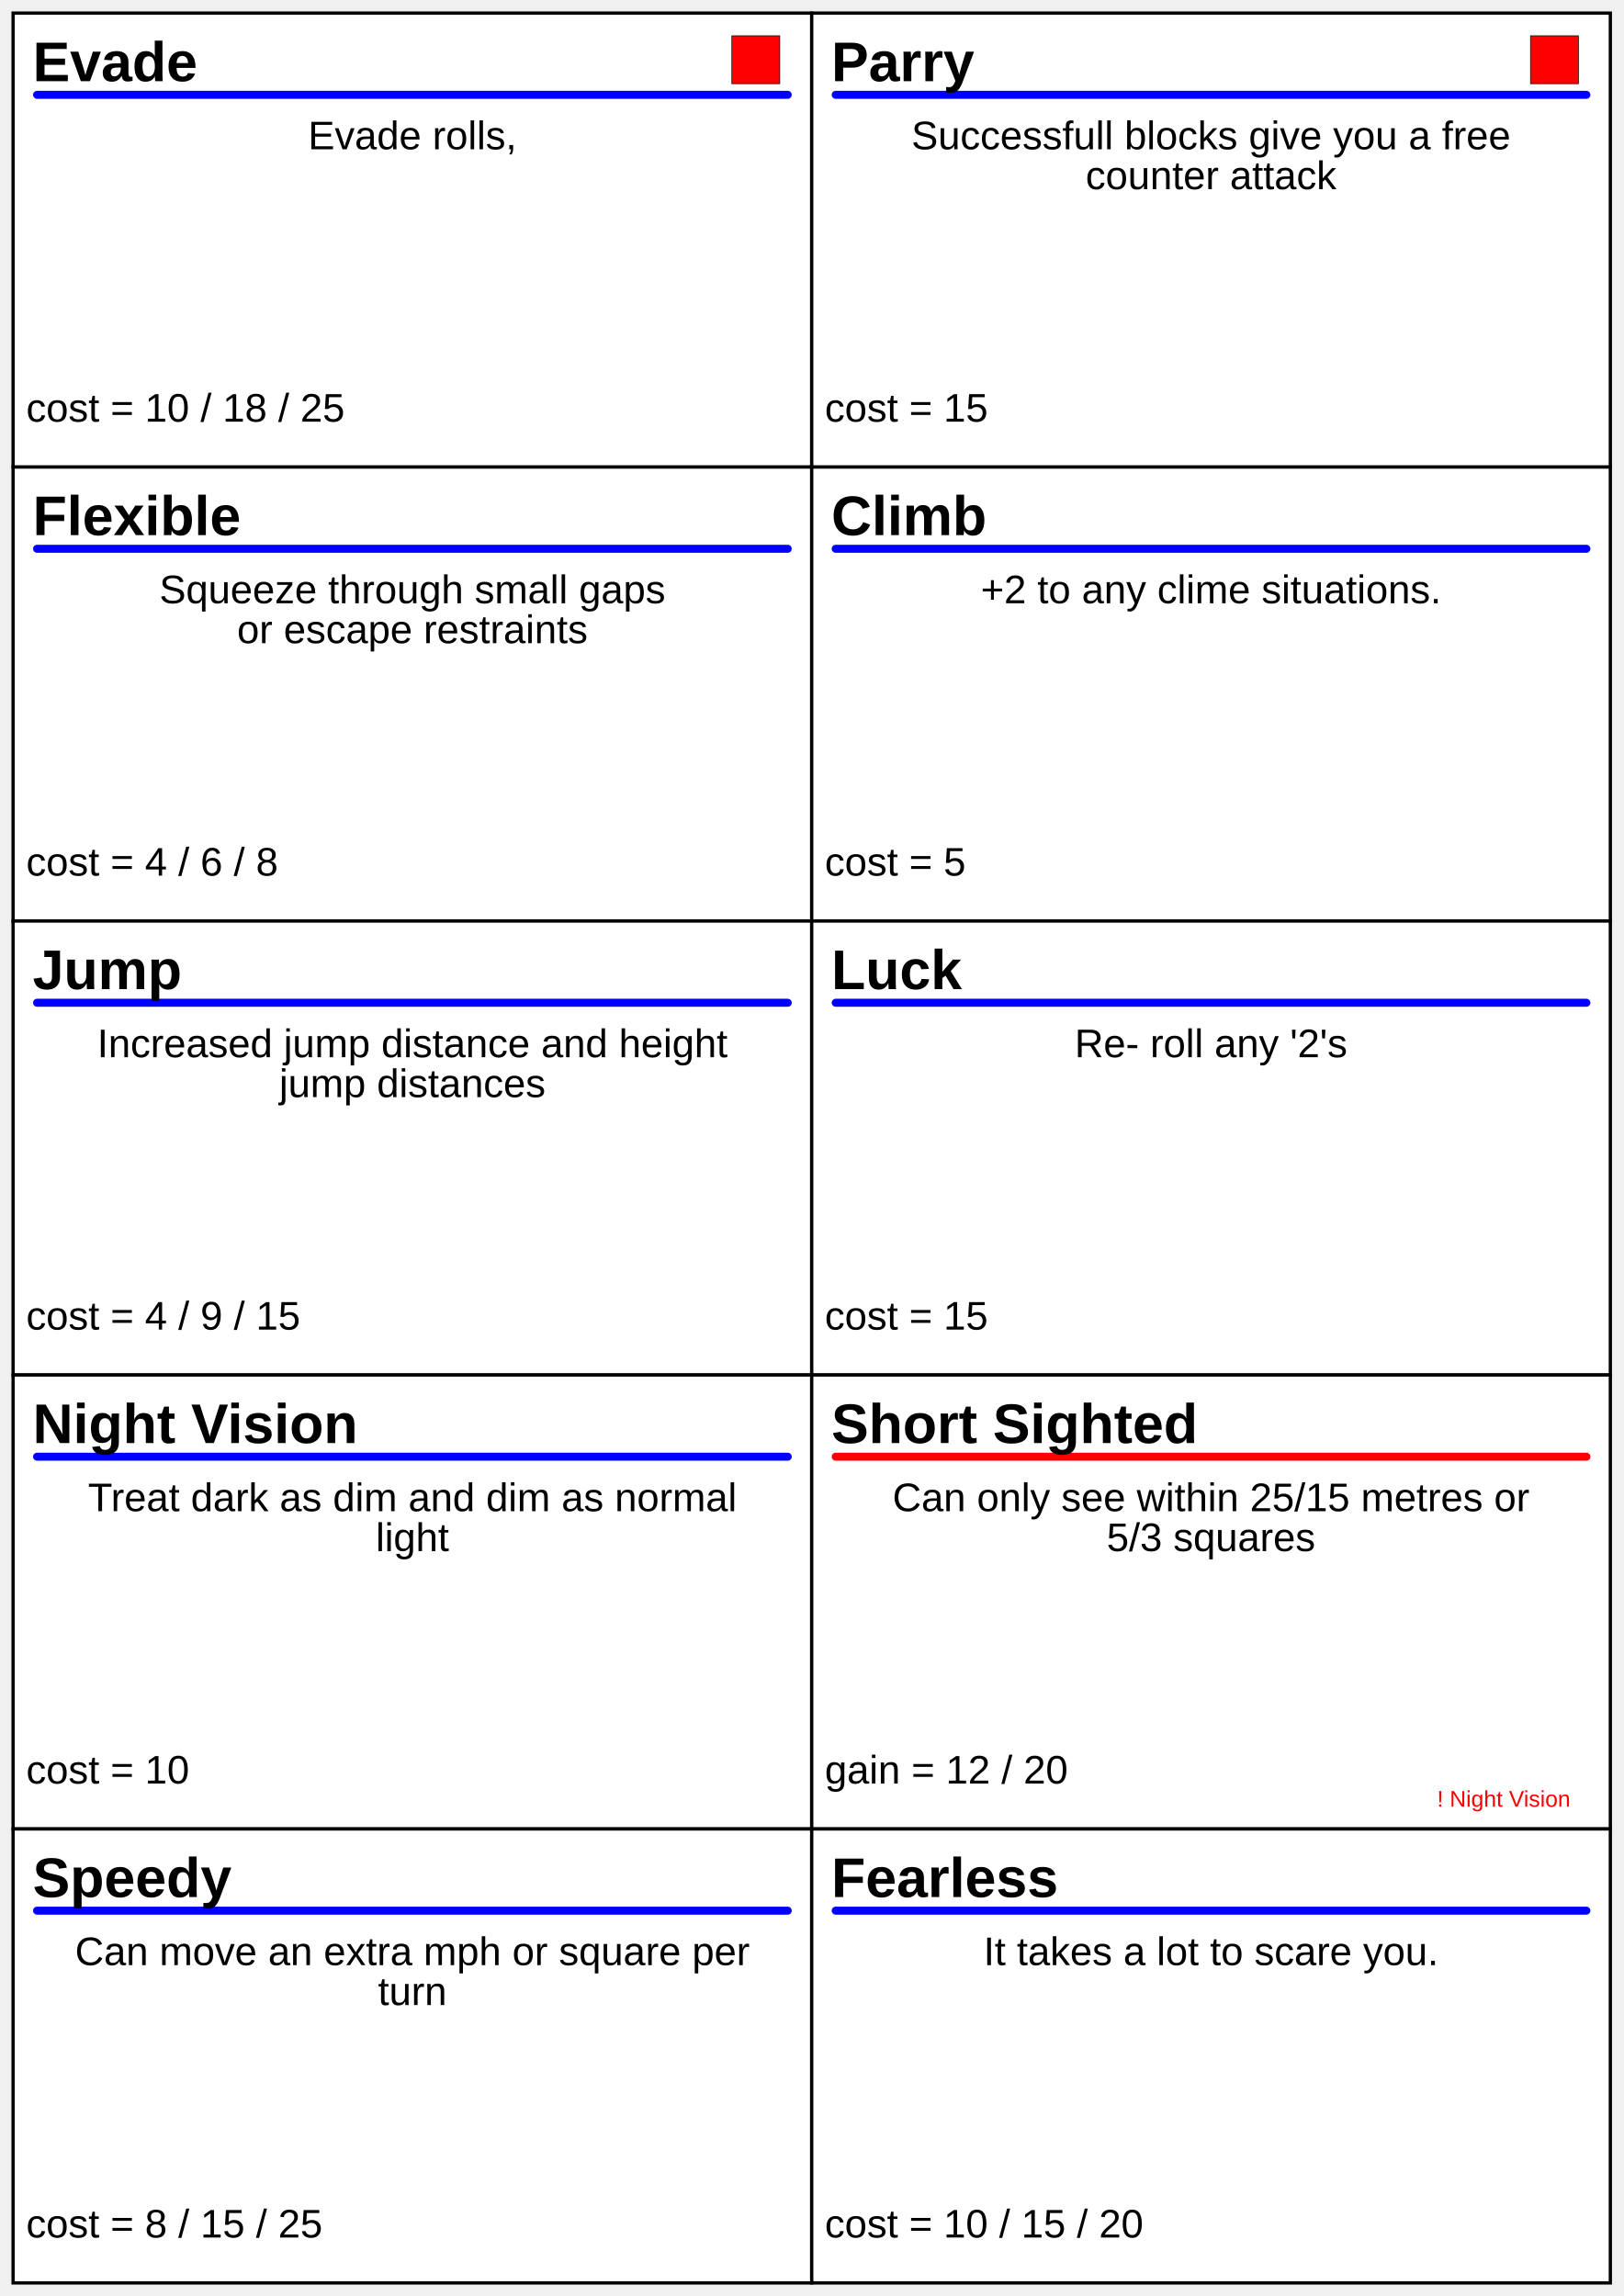
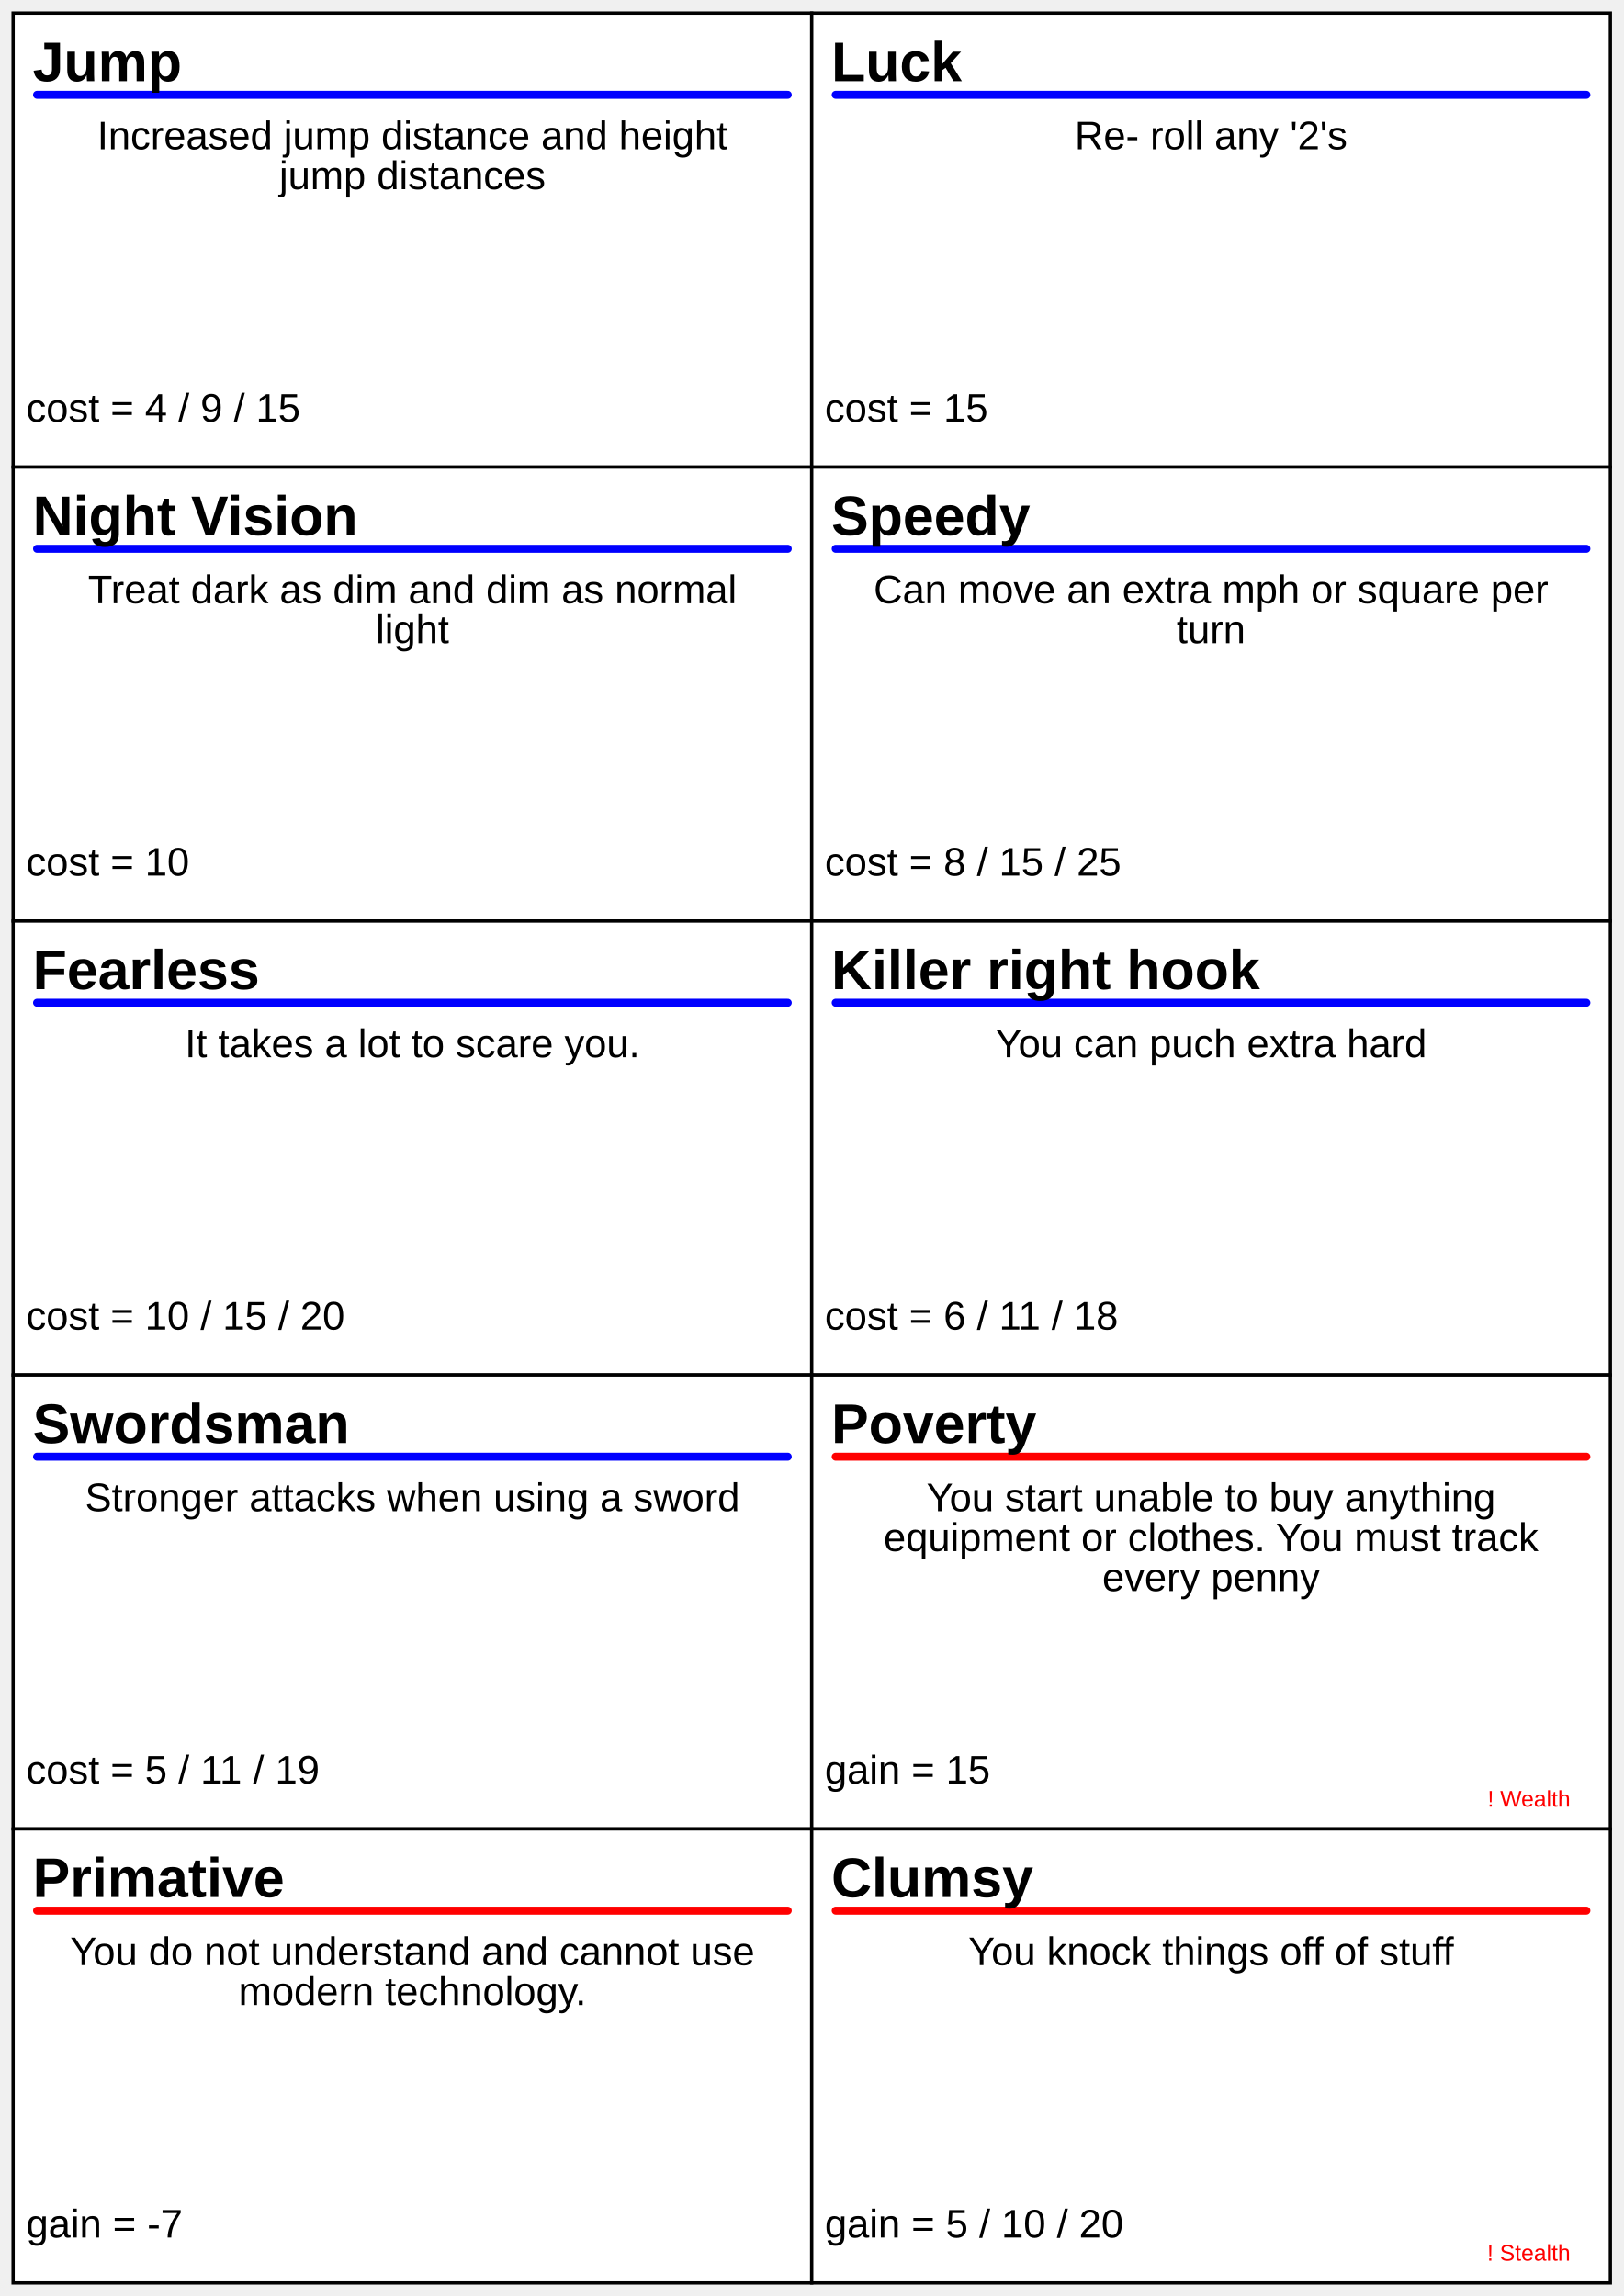
<svg xmlns="http://www.w3.org/2000/svg" width="2480px" height="3508px">
  <g transform="translate(20,20) ">
-     <rect x="0px" y="0px" width="1220px" height="693.6px" fill="white" stroke="black" stroke-width="5px" />
-     <line x1="36.6px" y1="124.848px" x2="1183.4px" y2="124.848px" fill="blue" stroke="blue" stroke-width="12.2px" stroke-linecap="round" />
-     <text x="30px" y="104.04px" font-size="85.4px" font-family="Arial" font-weight="bold" vertical-align="text-top">Evade</text>
-     <text x="610px" y="208.08px" font-size="61px" font-family="Arial" text-anchor="middle">Evade rolls, </text>
-     <rect x="1098px" y="34.68px" width="73.2px" height="73.2px" fill="red" stroke="black" stroke-width="1px" />
-     <text x="20px" y="624.24px" font-size="61px" font-family="Arial">cost = 10 / 18 / 25</text>
-   </g>
-   <g transform="translate(1240,20) ">
-     <rect x="0px" y="0px" width="1220px" height="693.6px" fill="white" stroke="black" stroke-width="5px" />
-     <line x1="36.6px" y1="124.848px" x2="1183.4px" y2="124.848px" fill="blue" stroke="blue" stroke-width="12.2px" stroke-linecap="round" />
-     <text x="30px" y="104.04px" font-size="85.4px" font-family="Arial" font-weight="bold" vertical-align="text-top">Parry</text>
-     <text x="610px" y="208.08px" font-size="61px" font-family="Arial" text-anchor="middle">Successfull blocks give you a free</text>
-     <text x="610px" y="269.08px" font-size="61px" font-family="Arial" text-anchor="middle">counter attack</text>
-     <rect x="1098px" y="34.68px" width="73.2px" height="73.2px" fill="red" stroke="black" stroke-width="1px" />
-     <text x="20px" y="624.24px" font-size="61px" font-family="Arial">cost = 15</text>
-   </g>
-   <g transform="translate(20,713.6) ">
-     <rect x="0px" y="0px" width="1220px" height="693.6px" fill="white" stroke="black" stroke-width="5px" />
-     <line x1="36.6px" y1="124.848px" x2="1183.4px" y2="124.848px" fill="blue" stroke="blue" stroke-width="12.2px" stroke-linecap="round" />
-     <text x="30px" y="104.04px" font-size="85.4px" font-family="Arial" font-weight="bold" vertical-align="text-top">Flexible</text>
-     <text x="610px" y="208.08px" font-size="61px" font-family="Arial" text-anchor="middle">Squeeze through small gaps</text>
-     <text x="610px" y="269.08px" font-size="61px" font-family="Arial" text-anchor="middle">or escape restraints</text>
-     <text x="20px" y="624.24px" font-size="61px" font-family="Arial">cost = 4 / 6 / 8</text>
-   </g>
-   <g transform="translate(1240,713.6) ">
-     <rect x="0px" y="0px" width="1220px" height="693.6px" fill="white" stroke="black" stroke-width="5px" />
-     <line x1="36.6px" y1="124.848px" x2="1183.4px" y2="124.848px" fill="blue" stroke="blue" stroke-width="12.2px" stroke-linecap="round" />
-     <text x="30px" y="104.04px" font-size="85.4px" font-family="Arial" font-weight="bold" vertical-align="text-top">Climb</text>
-     <text x="610px" y="208.08px" font-size="61px" font-family="Arial" text-anchor="middle">+2 to any clime situations.</text>
-     <text x="20px" y="624.24px" font-size="61px" font-family="Arial">cost = 5</text>
-   </g>
-   <g transform="translate(20,1407.2) ">
    <rect x="0px" y="0px" width="1220px" height="693.6px" fill="white" stroke="black" stroke-width="5px" />
    <line x1="36.6px" y1="124.848px" x2="1183.4px" y2="124.848px" fill="blue" stroke="blue" stroke-width="12.2px" stroke-linecap="round" />
    <text x="30px" y="104.04px" font-size="85.4px" font-family="Arial" font-weight="bold" vertical-align="text-top">Jump</text>
    <text x="610px" y="208.08px" font-size="61px" font-family="Arial" text-anchor="middle">Increased jump distance and height</text>
    <text x="610px" y="269.08px" font-size="61px" font-family="Arial" text-anchor="middle">jump distances</text>
    <text x="20px" y="624.24px" font-size="61px" font-family="Arial">cost = 4 / 9 / 15</text>
  </g>
-   <g transform="translate(1240,1407.2) ">
+   <g transform="translate(1240,20) ">
    <rect x="0px" y="0px" width="1220px" height="693.6px" fill="white" stroke="black" stroke-width="5px" />
    <line x1="36.6px" y1="124.848px" x2="1183.4px" y2="124.848px" fill="blue" stroke="blue" stroke-width="12.2px" stroke-linecap="round" />
    <text x="30px" y="104.04px" font-size="85.4px" font-family="Arial" font-weight="bold" vertical-align="text-top">Luck</text>
    <text x="610px" y="208.08px" font-size="61px" font-family="Arial" text-anchor="middle">Re- roll any '2's</text>
    <text x="20px" y="624.24px" font-size="61px" font-family="Arial">cost = 15</text>
  </g>
-   <g transform="translate(20,2100.8) ">
+   <g transform="translate(20,713.6) ">
    <rect x="0px" y="0px" width="1220px" height="693.6px" fill="white" stroke="black" stroke-width="5px" />
    <line x1="36.6px" y1="124.848px" x2="1183.4px" y2="124.848px" fill="blue" stroke="blue" stroke-width="12.2px" stroke-linecap="round" />
    <text x="30px" y="104.04px" font-size="85.4px" font-family="Arial" font-weight="bold" vertical-align="text-top">Night Vision</text>
    <text x="610px" y="208.08px" font-size="61px" font-family="Arial" text-anchor="middle">Treat dark as dim and dim as normal</text>
    <text x="610px" y="269.08px" font-size="61px" font-family="Arial" text-anchor="middle">light</text>
    <text x="20px" y="624.24px" font-size="61px" font-family="Arial">cost = 10</text>
  </g>
-   <g transform="translate(1240,2100.8) ">
-     <rect x="0px" y="0px" width="1220px" height="693.6px" fill="white" stroke="black" stroke-width="5px" />
-     <line x1="36.6px" y1="124.848px" x2="1183.4px" y2="124.848px" fill="red" stroke="red" stroke-width="12.2px" stroke-linecap="round" />
-     <text x="30px" y="104.04px" font-size="85.4px" font-family="Arial" font-weight="bold" vertical-align="text-top">Short Sighted</text>
-     <text x="610px" y="208.08px" font-size="61px" font-family="Arial" text-anchor="middle">Can only see within 25/15 metres or</text>
-     <text x="610px" y="269.08px" font-size="61px" font-family="Arial" text-anchor="middle">5/3 squares</text>
-     <text x="20px" y="624.24px" font-size="61px" font-family="Arial">gain = 12 / 20</text>
-     <text x="1159px" y="659.6px" font-size="34.68px" font-family="Arial" text-anchor="end" fill="red">! Night Vision</text>
-   </g>
-   <g transform="translate(20,2794.4) ">
+   <g transform="translate(1240,713.6) ">
    <rect x="0px" y="0px" width="1220px" height="693.6px" fill="white" stroke="black" stroke-width="5px" />
    <line x1="36.6px" y1="124.848px" x2="1183.4px" y2="124.848px" fill="blue" stroke="blue" stroke-width="12.2px" stroke-linecap="round" />
    <text x="30px" y="104.04px" font-size="85.4px" font-family="Arial" font-weight="bold" vertical-align="text-top">Speedy</text>
    <text x="610px" y="208.08px" font-size="61px" font-family="Arial" text-anchor="middle">Can move an extra mph or square per</text>
    <text x="610px" y="269.08px" font-size="61px" font-family="Arial" text-anchor="middle">turn</text>
    <text x="20px" y="624.24px" font-size="61px" font-family="Arial">cost = 8 / 15 / 25</text>
  </g>
-   <g transform="translate(1240,2794.4) ">
+   <g transform="translate(20,1407.2) ">
    <rect x="0px" y="0px" width="1220px" height="693.6px" fill="white" stroke="black" stroke-width="5px" />
    <line x1="36.6px" y1="124.848px" x2="1183.4px" y2="124.848px" fill="blue" stroke="blue" stroke-width="12.2px" stroke-linecap="round" />
    <text x="30px" y="104.04px" font-size="85.4px" font-family="Arial" font-weight="bold" vertical-align="text-top">Fearless</text>
    <text x="610px" y="208.08px" font-size="61px" font-family="Arial" text-anchor="middle">It takes a lot to scare you.</text>
    <text x="20px" y="624.24px" font-size="61px" font-family="Arial">cost = 10 / 15 / 20</text>
  </g>
+   <g transform="translate(1240,1407.2) ">
+     <rect x="0px" y="0px" width="1220px" height="693.6px" fill="white" stroke="black" stroke-width="5px" />
+     <line x1="36.6px" y1="124.848px" x2="1183.4px" y2="124.848px" fill="blue" stroke="blue" stroke-width="12.2px" stroke-linecap="round" />
+     <text x="30px" y="104.04px" font-size="85.4px" font-family="Arial" font-weight="bold" vertical-align="text-top">Killer right hook</text>
+     <text x="610px" y="208.08px" font-size="61px" font-family="Arial" text-anchor="middle">You can puch extra hard</text>
+     <text x="20px" y="624.24px" font-size="61px" font-family="Arial">cost = 6 / 11 / 18</text>
+   </g>
+   <g transform="translate(20,2100.8) ">
+     <rect x="0px" y="0px" width="1220px" height="693.6px" fill="white" stroke="black" stroke-width="5px" />
+     <line x1="36.6px" y1="124.848px" x2="1183.4px" y2="124.848px" fill="blue" stroke="blue" stroke-width="12.2px" stroke-linecap="round" />
+     <text x="30px" y="104.04px" font-size="85.4px" font-family="Arial" font-weight="bold" vertical-align="text-top">Swordsman</text>
+     <text x="610px" y="208.08px" font-size="61px" font-family="Arial" text-anchor="middle">Stronger attacks when using a sword</text>
+     <text x="20px" y="624.24px" font-size="61px" font-family="Arial">cost = 5 / 11 / 19</text>
+   </g>
+   <g transform="translate(1240,2100.8) ">
+     <rect x="0px" y="0px" width="1220px" height="693.6px" fill="white" stroke="black" stroke-width="5px" />
+     <line x1="36.6px" y1="124.848px" x2="1183.4px" y2="124.848px" fill="red" stroke="red" stroke-width="12.2px" stroke-linecap="round" />
+     <text x="30px" y="104.04px" font-size="85.4px" font-family="Arial" font-weight="bold" vertical-align="text-top">Poverty</text>
+     <text x="610px" y="208.08px" font-size="61px" font-family="Arial" text-anchor="middle">You start unable to buy anything</text>
+     <text x="610px" y="269.08px" font-size="61px" font-family="Arial" text-anchor="middle">equipment or clothes. You must track</text>
+     <text x="610px" y="330.08px" font-size="61px" font-family="Arial" text-anchor="middle">every penny</text>
+     <text x="20px" y="624.24px" font-size="61px" font-family="Arial">gain = 15</text>
+     <text x="1159px" y="659.6px" font-size="34.68px" font-family="Arial" text-anchor="end" fill="red">! Wealth</text>
+   </g>
+   <g transform="translate(20,2794.4) ">
+     <rect x="0px" y="0px" width="1220px" height="693.6px" fill="white" stroke="black" stroke-width="5px" />
+     <line x1="36.6px" y1="124.848px" x2="1183.4px" y2="124.848px" fill="red" stroke="red" stroke-width="12.2px" stroke-linecap="round" />
+     <text x="30px" y="104.04px" font-size="85.4px" font-family="Arial" font-weight="bold" vertical-align="text-top">Primative</text>
+     <text x="610px" y="208.08px" font-size="61px" font-family="Arial" text-anchor="middle">You do not understand and cannot use</text>
+     <text x="610px" y="269.08px" font-size="61px" font-family="Arial" text-anchor="middle">modern technology.</text>
+     <text x="20px" y="624.24px" font-size="61px" font-family="Arial">gain = -7</text>
+   </g>
+   <g transform="translate(1240,2794.4) ">
+     <rect x="0px" y="0px" width="1220px" height="693.6px" fill="white" stroke="black" stroke-width="5px" />
+     <line x1="36.6px" y1="124.848px" x2="1183.4px" y2="124.848px" fill="red" stroke="red" stroke-width="12.2px" stroke-linecap="round" />
+     <text x="30px" y="104.04px" font-size="85.4px" font-family="Arial" font-weight="bold" vertical-align="text-top">Clumsy</text>
+     <text x="610px" y="208.08px" font-size="61px" font-family="Arial" text-anchor="middle">You knock things off of stuff</text>
+     <text x="20px" y="624.24px" font-size="61px" font-family="Arial">gain = 5 / 10 / 20</text>
+     <text x="1159px" y="659.6px" font-size="34.68px" font-family="Arial" text-anchor="end" fill="red">! Stealth</text>
+   </g>
</svg>
